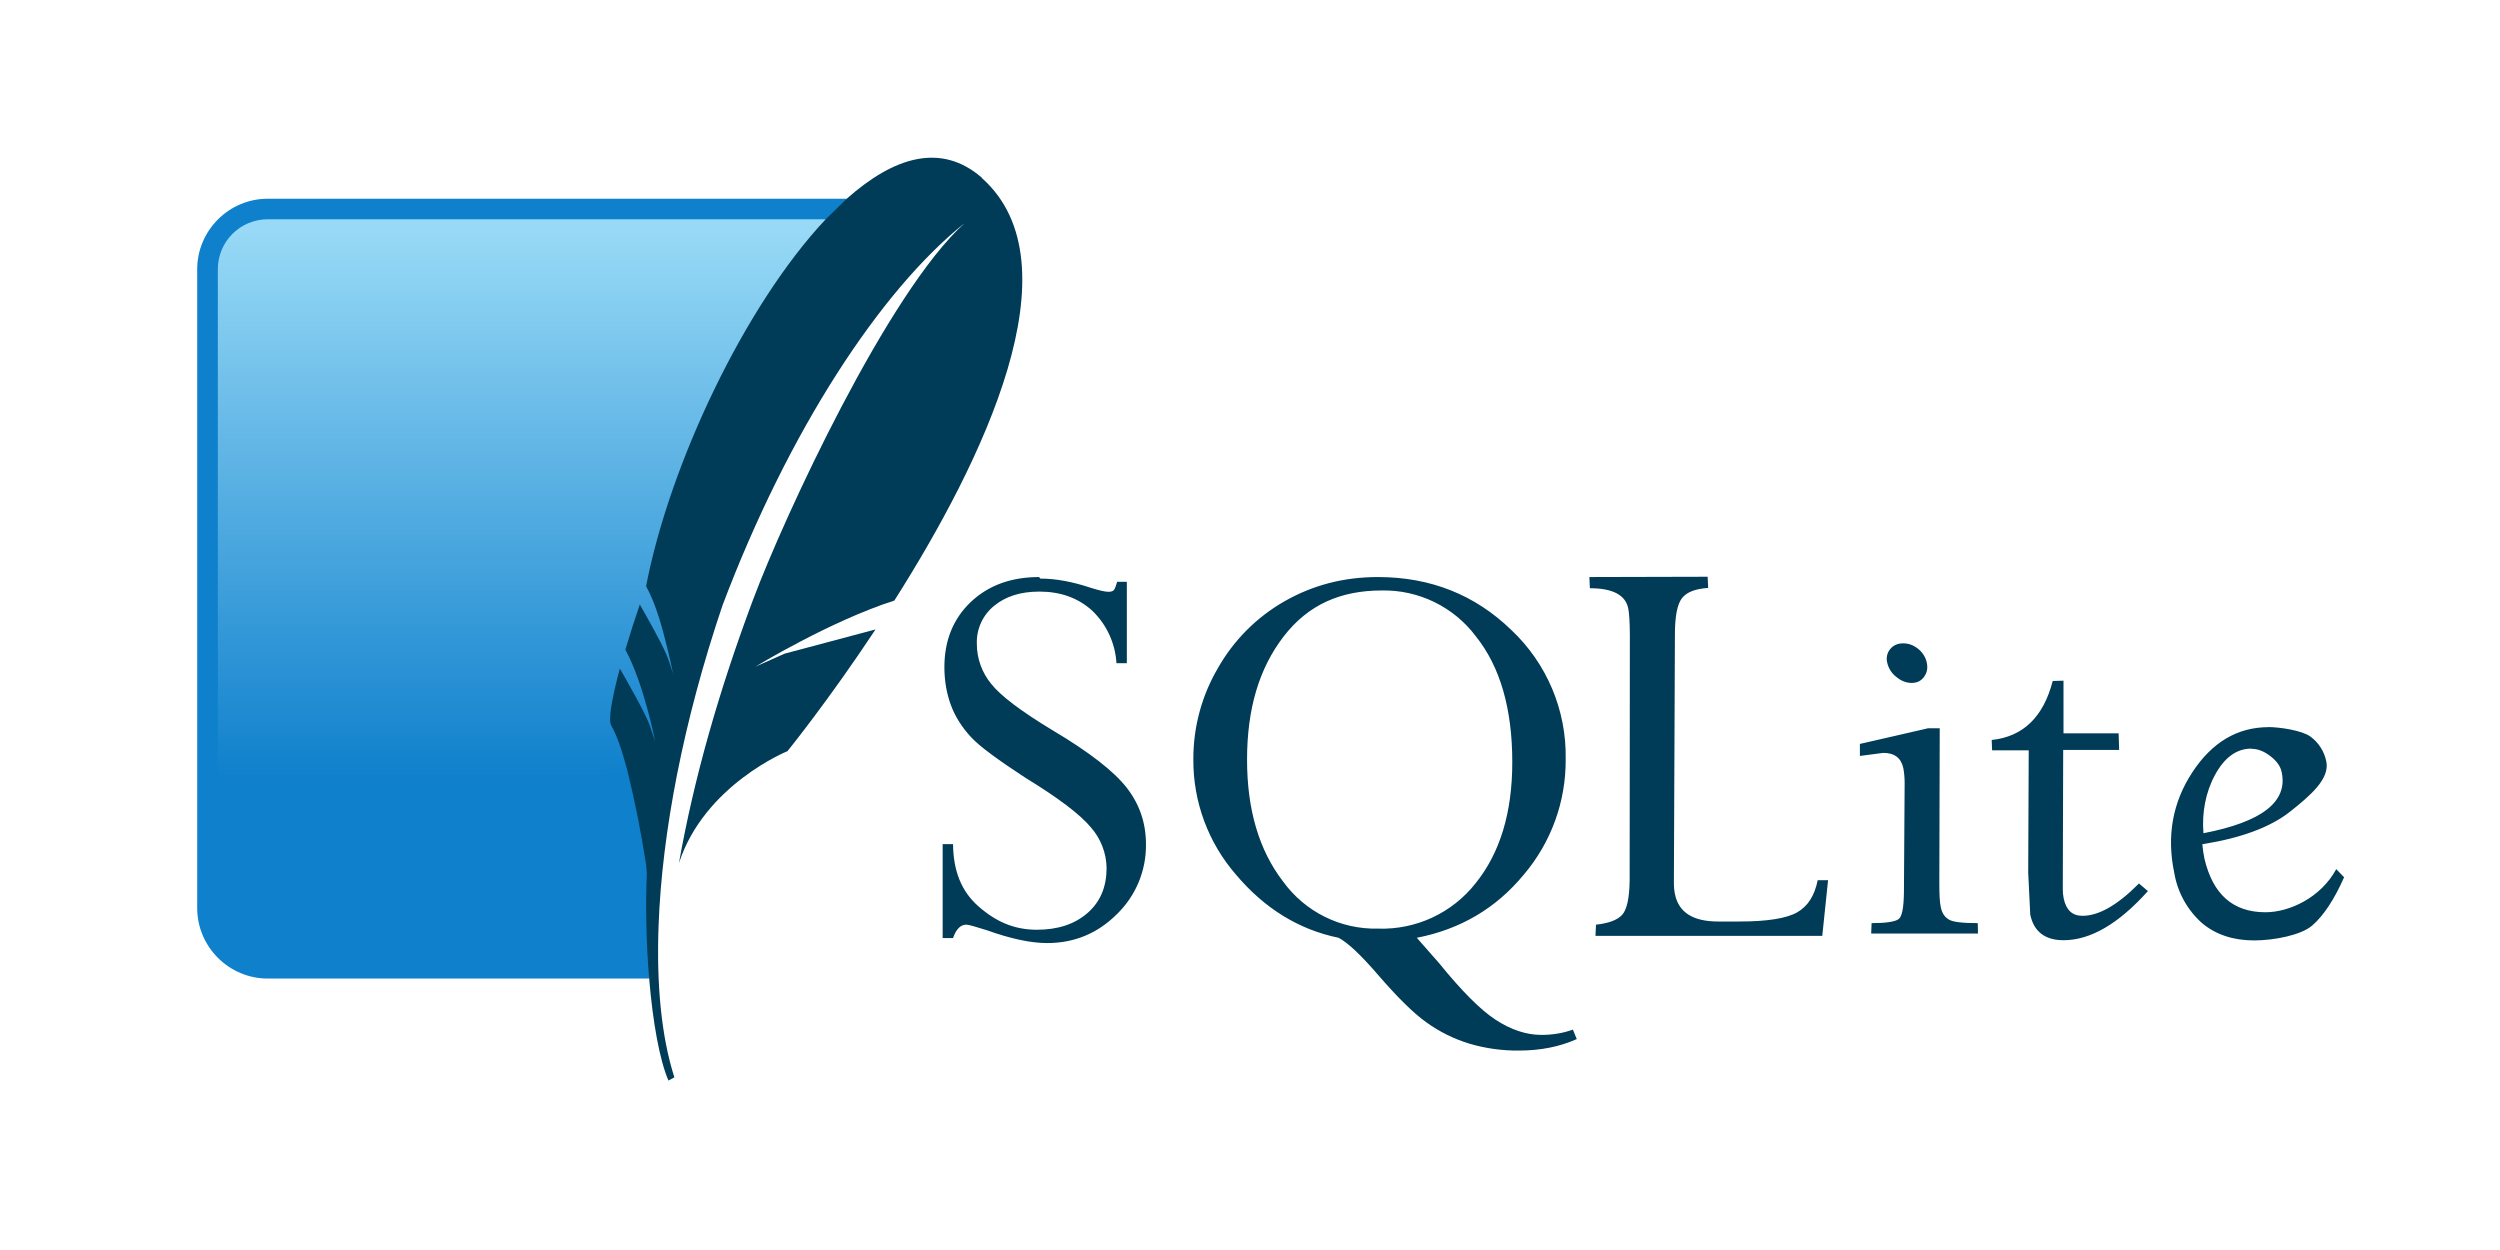
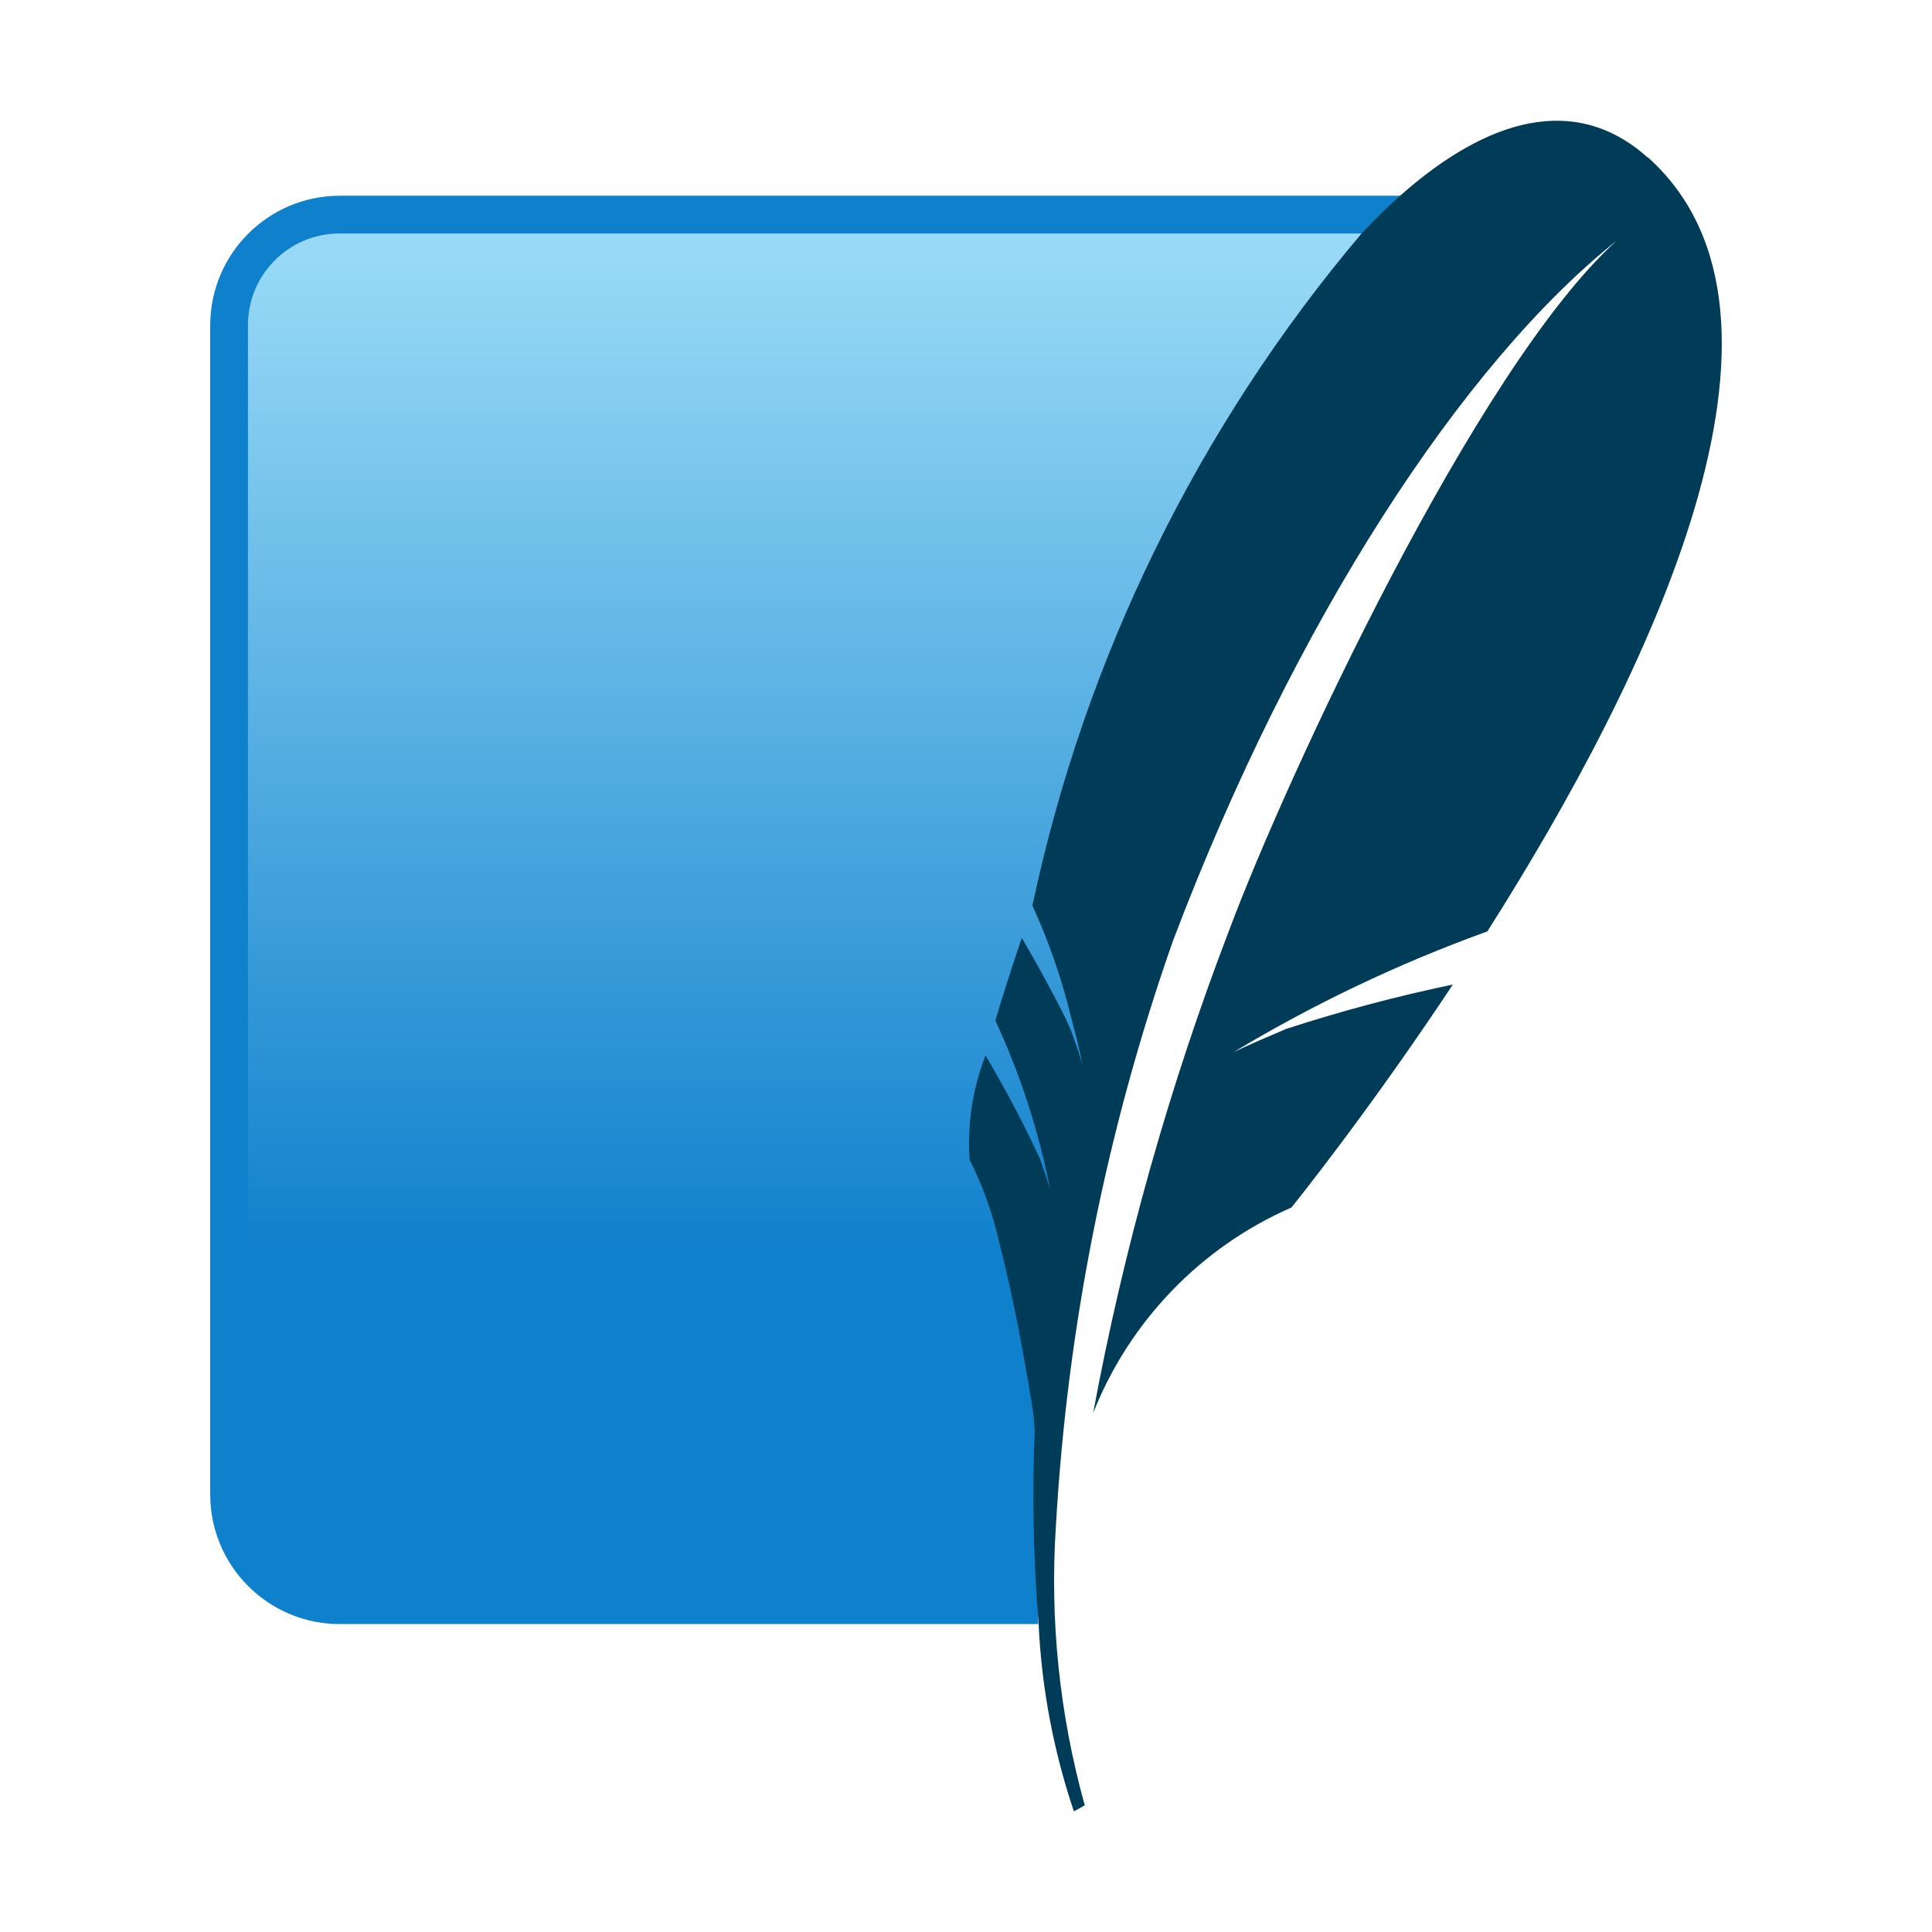
- <svg xmlns="http://www.w3.org/2000/svg" width="60" height="30" viewBox="0 0 24.576 12.291" preserveAspectRatio="xMidYMid">
-   <defs>
-     <linearGradient x1="5.586" y1="2.286" x2="5.586" y2="8.117" id="A" gradientUnits="userSpaceOnUse">
-       <stop stop-color="#97d9f6" offset="0%" />
-       <stop stop-color="#0f80cc" offset="92.024%" />
-       <stop stop-color="#0f80cc" offset="100%" />
-     </linearGradient>
-   </defs>
-   <path d="M10.215 5.674c-.276 0-.5.082-.672.245s-.26.378-.26.64c0 .136.022.26.064.374s.11.22.198.315.268.225.535.4c.327.2.54.362.644.488a.62.62 0 0 1 .154.397c0 .185-.06.332-.186.443s-.293.166-.5.166c-.22 0-.4-.077-.574-.23s-.247-.357-.25-.612h-.102v.924h.102c.03-.088.074-.132.13-.132.027 0 .09.02.2.054.24.086.438.127.594.127.268 0 .496-.094.687-.284a.94.94 0 0 0 .286-.688c0-.208-.063-.393-.188-.554s-.366-.35-.728-.565c-.31-.187-.513-.34-.606-.458a.62.62 0 0 1-.141-.393.46.46 0 0 1 .17-.374c.113-.093.26-.14.445-.14.208 0 .38.062.518.186a.78.78 0 0 1 .24.518h.102v-.8h-.095c-.012.04-.022.067-.032.08s-.028.018-.055.018c-.033 0-.092-.014-.175-.04-.18-.06-.344-.09-.495-.09zm3.33 0c-.336 0-.64.08-.917.238a1.75 1.75 0 0 0-.656.658 1.76 1.76 0 0 0-.241.894 1.71 1.71 0 0 0 .42 1.137c.28.332.618.54 1.008.62.09.047.217.167.384.36.19.22.348.378.48.472a1.44 1.44 0 0 0 .422.209 1.66 1.66 0 0 0 .486.068c.212 0 .4-.037.57-.113l-.038-.093c-.097.035-.2.052-.31.052-.148 0-.297-.05-.447-.147s-.337-.285-.56-.56l-.218-.248c.428-.083.78-.29 1.053-.622a1.73 1.73 0 0 0 .411-1.134 1.7 1.7 0 0 0-.535-1.271c-.356-.345-.793-.52-1.312-.52zm2.08 0l.005.11c.224 0 .35.066.377.198.01.047.015.135.016.26l-.002 2.412c-.002.18-.028.295-.077.345s-.133.08-.254.093l-.005.11h2.23l.057-.547h-.102c-.03.15-.096.256-.202.316s-.295.09-.567.09h-.21c-.245 0-.386-.088-.424-.266a.56.56 0 0 1-.011-.114l.01-2.44c0-.18.023-.3.07-.36s.133-.092.257-.1l-.005-.11zm-2.044.132a1.13 1.13 0 0 1 .928.451c.24.3.358.714.358 1.237 0 .496-.12.892-.36 1.19a1.17 1.17 0 0 1-.96.447 1.12 1.12 0 0 1-.932-.461c-.238-.308-.356-.708-.356-1.2 0-.505.12-.9.36-1.212s.56-.452.964-.452zm5.13.52c-.054 0-.096.018-.127.055a.15.15 0 0 0-.03.136.24.24 0 0 0 .088.138c.047.04.098.06.152.06s.093-.02.122-.06.038-.085.027-.138-.04-.1-.084-.136-.094-.055-.147-.055zm1.47.37c-.092.356-.293.548-.6.58l.004.102h.36L19.94 8.58l.02.413c.035.167.145.252.327.252.264 0 .54-.16.83-.483l-.088-.075c-.21.212-.394.318-.556.318-.1 0-.16-.057-.184-.17a.43.43 0 0 1-.009-.097l.004-1.364h.55l-.005-.163h-.542v-.518zm2.122.454c-.307 0-.557.15-.75.445s-.253.625-.177.987a.85.85 0 0 0 .27.492c.136.116.31.173.515.173.192 0 .46-.05.572-.147s.217-.257.313-.474l-.077-.08c-.153.282-.462.424-.696.424-.32 0-.517-.176-.6-.526a1.279 1.279 0 0 1-.021-.143c.38-.06.67-.167.865-.322s.39-.32.354-.492a.4.4 0 0 0-.157-.245c-.083-.06-.3-.093-.42-.093zm-3.356.013l-.662.152v.118l.23-.03c.11 0 .176.05.197.15a.81.81 0 0 1 .013.139l-.007 1.082c-.002.15-.018.237-.052.263s-.123.04-.266.04l-.004.102h1.05l-.002-.102c-.146 0-.24-.01-.282-.034s-.07-.063-.082-.125c-.01-.045-.014-.122-.014-.23l.004-1.527h-.12zm3.188.2c.064 0 .126.025.188.073s.1.102.11.16c.06.288-.195.486-.77.597-.016-.2.02-.4.113-.572s.212-.26.358-.26z" fill="#003b57" />
-   <path d="M8.324 1.954H2.63c-.382 0-.694.312-.694.694v6.28c0 .382.312.694.694.694h3.75c-.043-1.866.595-5.487 1.944-7.666z" fill="#0f80cc" />
-   <path d="M8.117 2.156H2.63a.49.49 0 0 0-.491.491v5.82c1.243-.477 3.107-.888 4.397-.87.26-1.355 1.02-4 1.58-5.442z" fill="url(#A)" />
-   <path d="M9.652 1.748c-.4-.348-.862-.208-1.328.205l-.207.202C7.32 3.002 6.58 4.568 6.35 5.764c.1.182.16.413.206.6l.03.124.03.14s-.007-.027-.036-.112l-.02-.055a.638.638 0 0 0-.012-.03c-.052-.12-.196-.376-.26-.487a12.165 12.165 0 0 0-.142.444c.183.334.294.907.294.907s-.01-.037-.056-.167c-.04-.115-.244-.47-.292-.554-.082.304-.115.51-.085.56.057.097.112.264.16.448a10.41 10.41 0 0 1 .183.922l.007.085A8.46 8.46 0 0 0 6.38 9.62c.036.433.103.805.19 1.005l.058-.032c-.126-.392-.178-.907-.155-1.5.034-.907.243-2 .628-3.14.65-1.72 1.555-3.1 2.382-3.76-.754.68-1.774 2.884-2.08 3.7-.342.914-.584 1.77-.73 2.593.252-.77 1.067-1.1 1.067-1.1s.4-.493.866-1.197l-.893.238-.288.128s.735-.448 1.366-.65c.867-1.366 1.812-3.307.86-4.155" fill="#003b57" />
+ <svg xmlns="http://www.w3.org/2000/svg" width="30px" height="30px" viewBox="0 0 32 32" fill="#000000">
+   <g id="SVGRepo_bgCarrier" stroke-width="0" />
+   <g id="SVGRepo_tracerCarrier" stroke-linecap="round" stroke-linejoin="round" />
+   <g id="SVGRepo_iconCarrier">
+     <defs>
+       <linearGradient id="a" x1="-118.318" y1="45.638" x2="-116.751" y2="45.638" gradientTransform="matrix(0, 11.486, 11.486, 0, -510.889, 1363.307)" gradientUnits="userSpaceOnUse">
+         <stop offset="0" stop-color="#97d9f6" />
+         <stop offset="0.92" stop-color="#0f80cc" />
+         <stop offset="1" stop-color="#0f80cc" />
+       </linearGradient>
+     </defs>
+     <path d="M23.192,3.242H5.623A2.147,2.147,0,0,0,3.482,5.383V24.759A2.147,2.147,0,0,0,5.623,26.9H17.195C17.063,21.142,19.03,9.968,23.192,3.242Z" style="fill:#0f80cc" />
+     <path d="M22.554,3.867H5.623A1.518,1.518,0,0,0,4.107,5.383V23.345a42.01,42.01,0,0,1,13.569-2.684A123.555,123.555,0,0,1,22.554,3.867Z" style="fill:url(#a)" />
+     <path d="M27.29,2.608c-1.2-1.073-2.66-.642-4.1.634-.213.19-.426.4-.638.625A25.4,25.4,0,0,0,17.1,15a10.178,10.178,0,0,1,.634,1.822c.036.14.069.272.1.384.062.265.1.437.1.437s-.022-.083-.113-.346l-.059-.17c-.01-.027-.023-.059-.038-.094-.16-.373-.6-1.16-.8-1.5-.167.493-.315.954-.438,1.371a12.131,12.131,0,0,1,.908,2.8s-.03-.115-.171-.515a19.037,19.037,0,0,0-.9-1.708,4.037,4.037,0,0,0-.264,1.724,6.009,6.009,0,0,1,.493,1.383c.334,1.283.566,2.846.566,2.846s.008.1.02.263a26.145,26.145,0,0,0,.065,3.205,11.362,11.362,0,0,0,.584,3.1l.18-.1a13.859,13.859,0,0,1-.478-4.628,35.269,35.269,0,0,1,1.938-9.688c2.01-5.308,4.8-9.568,7.35-11.6-2.326,2.1-5.474,8.9-6.417,11.418a45.656,45.656,0,0,0-2.254,8A6.211,6.211,0,0,1,21.39,20s1.233-1.521,2.674-3.693a26.206,26.206,0,0,0-2.755.733c-.7.294-.889.394-.889.394a23.939,23.939,0,0,1,4.215-2.007c2.676-4.215,5.592-10.2,2.656-12.824" style="fill:#003b57" />
+   </g>
</svg>
